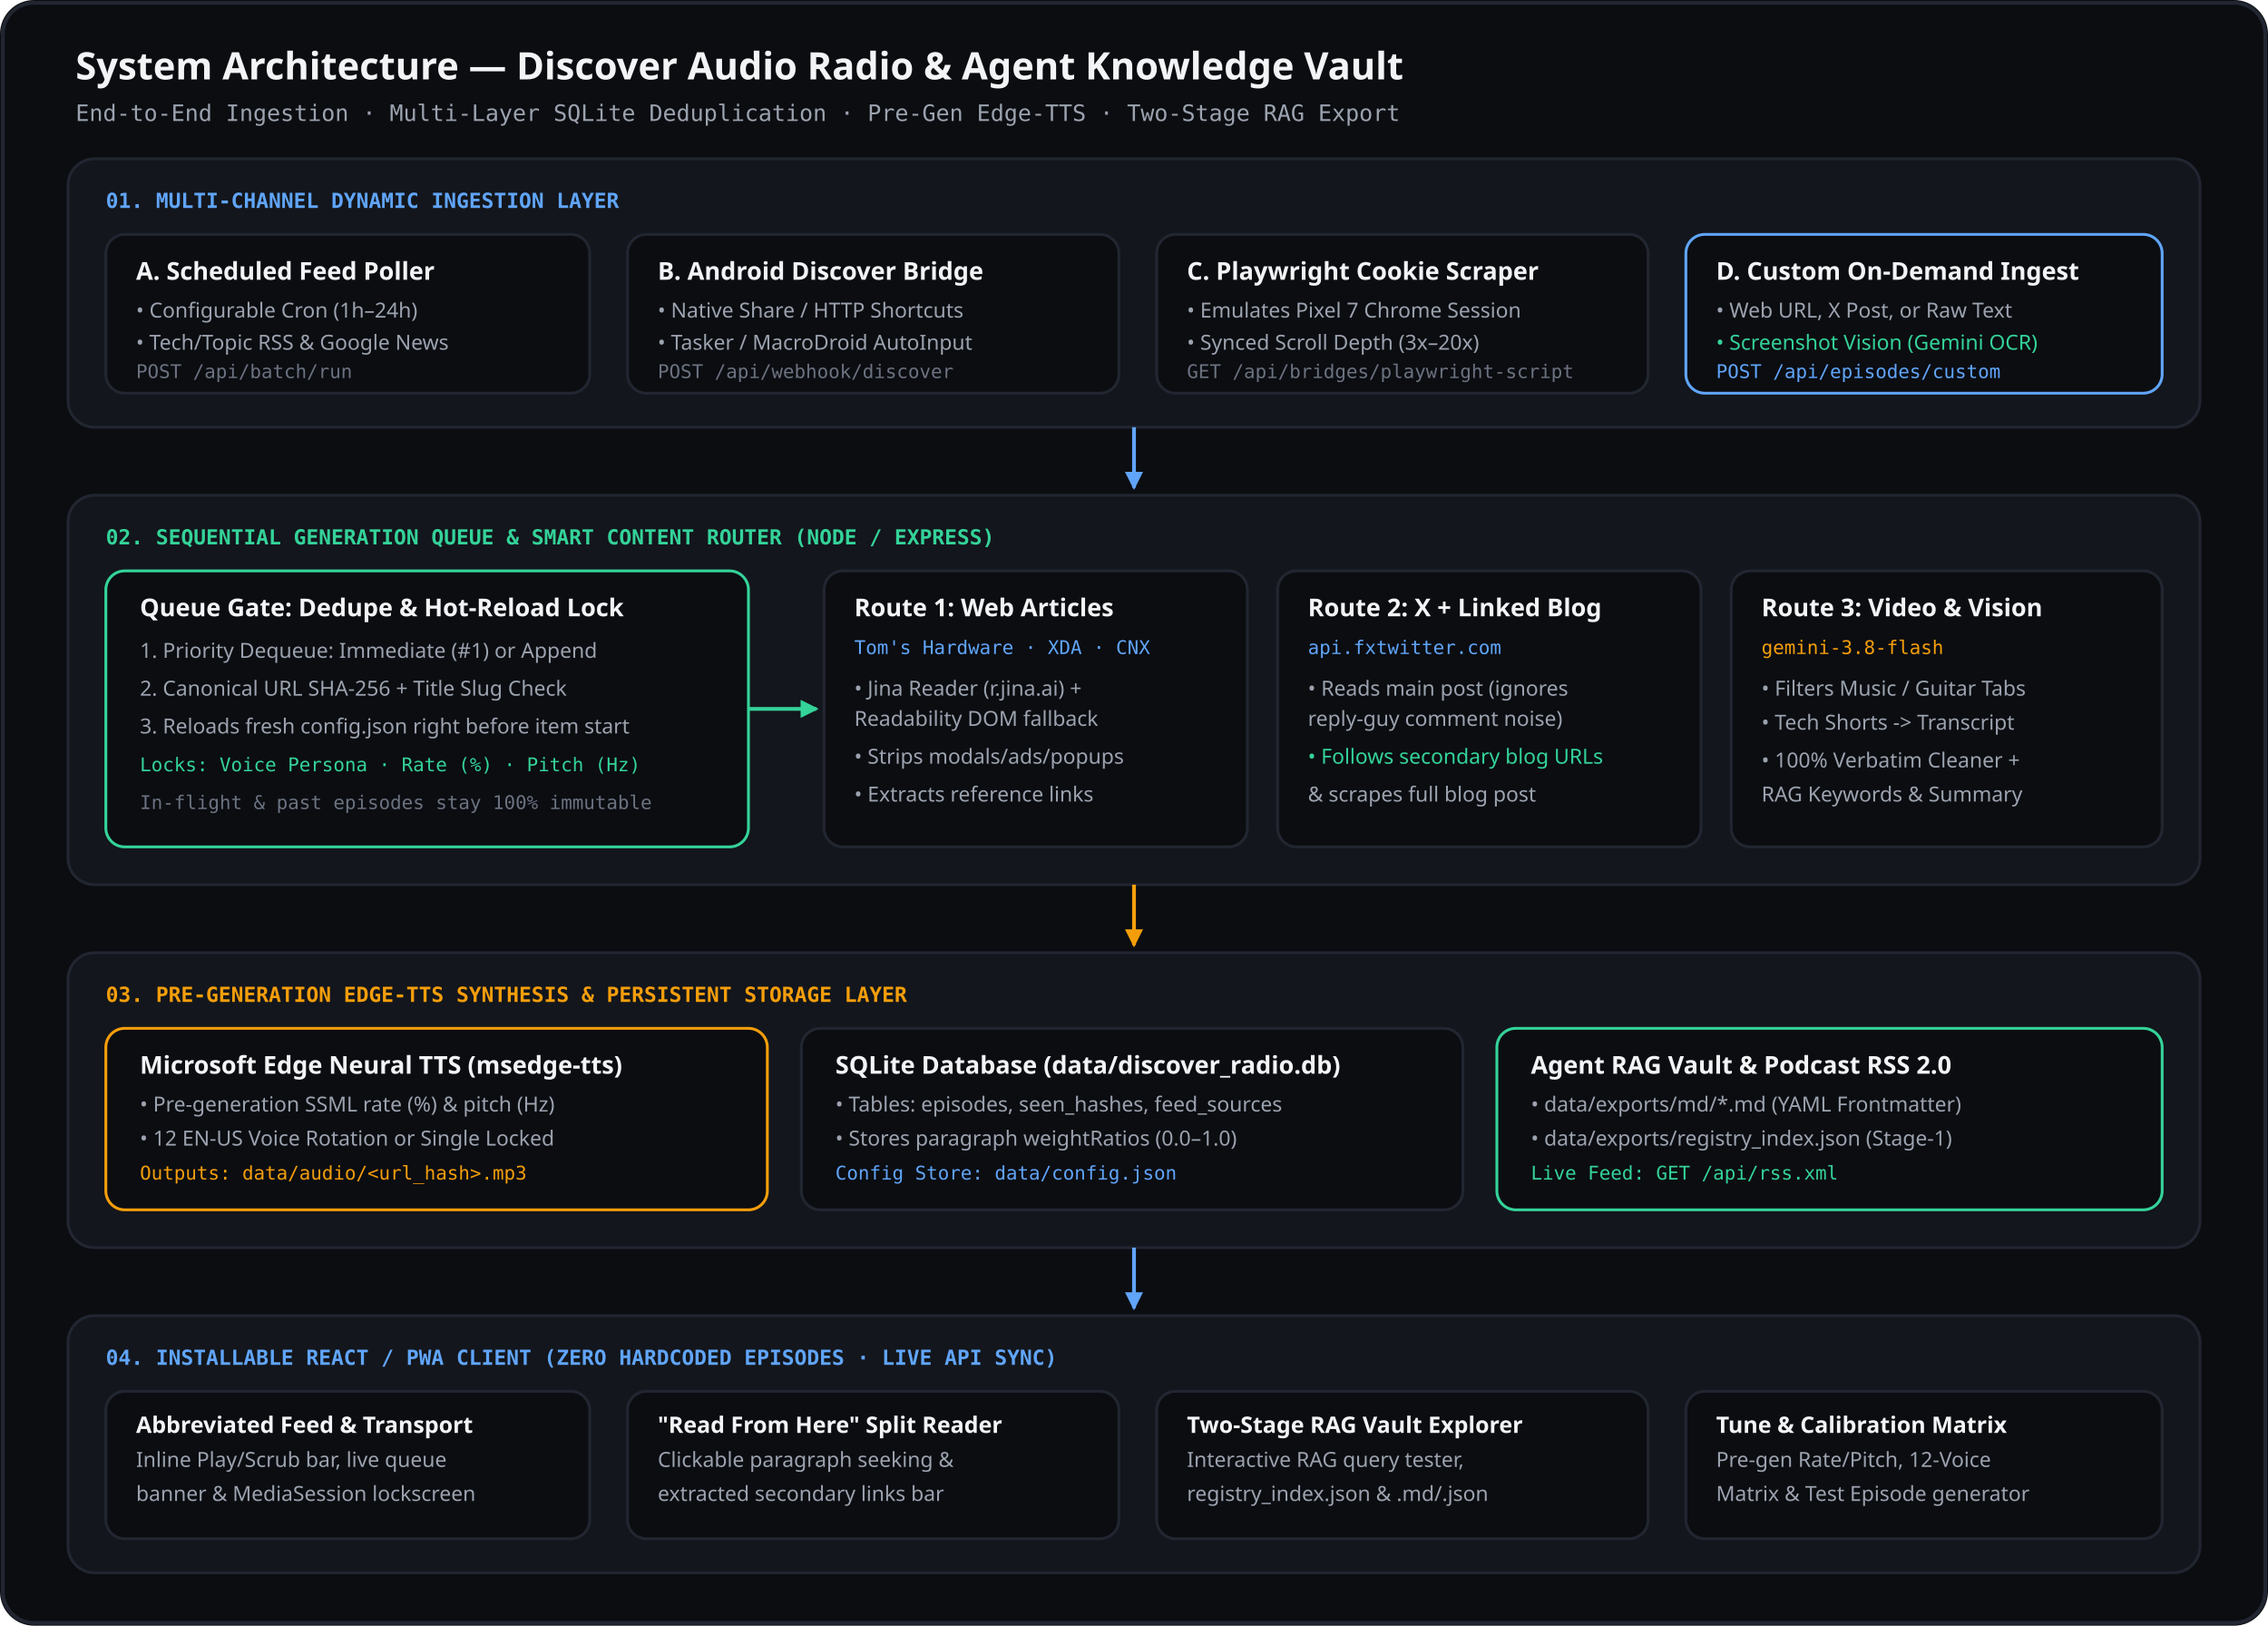
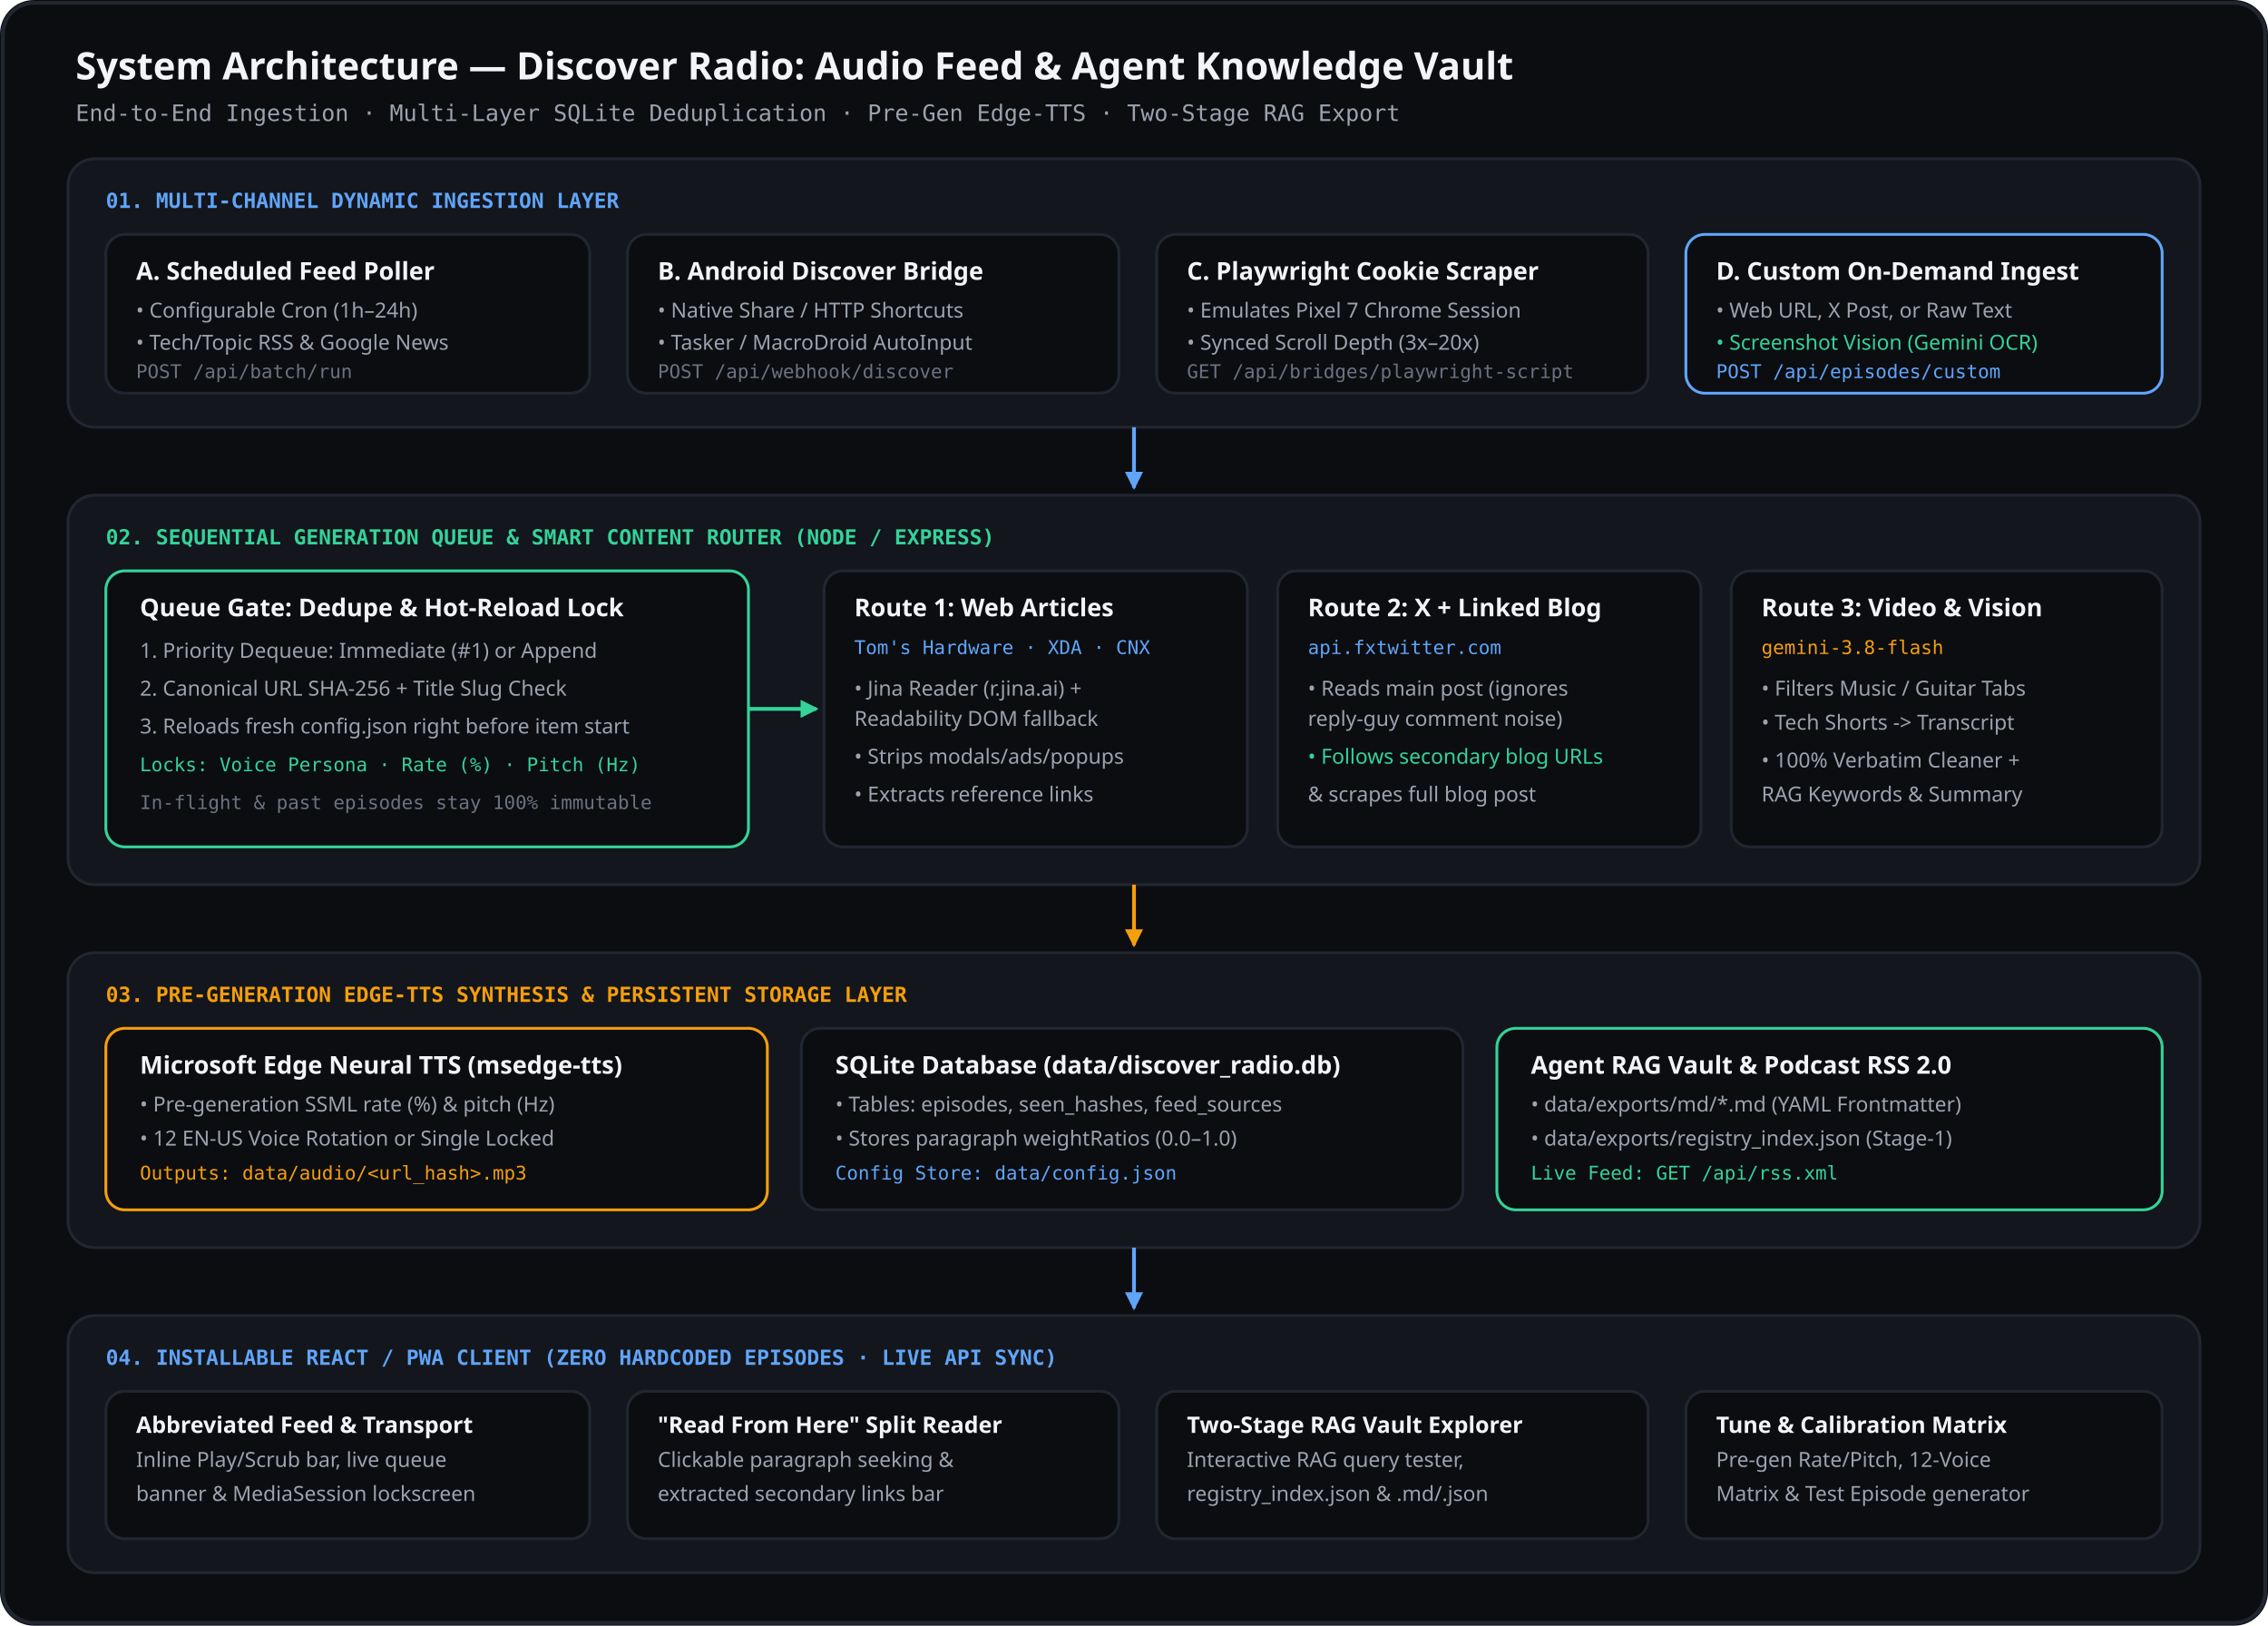
<svg xmlns="http://www.w3.org/2000/svg" viewBox="0 0 1200 860" width="100%" height="100%" fill="none">
  <defs>
    <marker id="arrowBlue" viewBox="0 0 10 10" refX="7" refY="5" markerWidth="6" markerHeight="6" orient="auto-start-reverse">
      <path d="M 0 1 L 8 5 L 0 9 z" fill="#60A5FA" />
    </marker>
    <marker id="arrowGreen" viewBox="0 0 10 10" refX="7" refY="5" markerWidth="6" markerHeight="6" orient="auto-start-reverse">
      <path d="M 0 1 L 8 5 L 0 9 z" fill="#34D399" />
    </marker>
    <marker id="arrowAmber" viewBox="0 0 10 10" refX="7" refY="5" markerWidth="6" markerHeight="6" orient="auto-start-reverse">
      <path d="M 0 1 L 8 5 L 0 9 z" fill="#F59E0B" />
    </marker>
  </defs>
  <rect width="1200" height="860" rx="18" fill="#0B0D11" />
  <rect x="1.5" y="1.5" width="1197" height="857" rx="16.5" stroke="#222631" stroke-width="2" />
  <text x="40" y="42" fill="#F3F4F6" font-family="'Plus Jakarta Sans', sans-serif" font-size="20" font-weight="700">
-     System Architecture — Discover Audio Radio &amp; Agent Knowledge Vault
+     System Architecture — Discover Radio: Audio Feed &amp; Agent Knowledge Vault
  </text>
  <text x="40" y="64" fill="#9CA3AF" font-family="'JetBrains Mono', monospace" font-size="12">
    End-to-End Ingestion · Multi-Layer SQLite Deduplication · Pre-Gen Edge-TTS · Two-Stage RAG Export
  </text>
  <rect x="36" y="84" width="1128" height="142" rx="14" fill="#13161C" stroke="#222631" stroke-width="1.5" />
  <text x="56" y="110" fill="#60A5FA" font-family="'JetBrains Mono', monospace" font-size="11" font-weight="600">
    01. MULTI-CHANNEL DYNAMIC INGESTION LAYER
  </text>
  <rect x="56" y="124" width="256" height="84" rx="10" fill="#0B0D11" stroke="#222631" stroke-width="1.5" />
  <text x="72" y="148" fill="#F3F4F6" font-family="'Plus Jakarta Sans', sans-serif" font-size="13" font-weight="700">
    A. Scheduled Feed Poller
  </text>
  <text x="72" y="168" fill="#9CA3AF" font-family="'DM Sans', sans-serif" font-size="11">
    • Configurable Cron (1h–24h)
  </text>
  <text x="72" y="185" fill="#9CA3AF" font-family="'DM Sans', sans-serif" font-size="11">
    • Tech/Topic RSS &amp; Google News
  </text>
  <text x="72" y="200" fill="#6B7280" font-family="'JetBrains Mono', monospace" font-size="10">
    POST /api/batch/run
  </text>
  <rect x="332" y="124" width="260" height="84" rx="10" fill="#0B0D11" stroke="#222631" stroke-width="1.5" />
  <text x="348" y="148" fill="#F3F4F6" font-family="'Plus Jakarta Sans', sans-serif" font-size="13" font-weight="700">
    B. Android Discover Bridge
  </text>
  <text x="348" y="168" fill="#9CA3AF" font-family="'DM Sans', sans-serif" font-size="11">
    • Native Share / HTTP Shortcuts
  </text>
  <text x="348" y="185" fill="#9CA3AF" font-family="'DM Sans', sans-serif" font-size="11">
    • Tasker / MacroDroid AutoInput
  </text>
  <text x="348" y="200" fill="#6B7280" font-family="'JetBrains Mono', monospace" font-size="10">
    POST /api/webhook/discover
  </text>
  <rect x="612" y="124" width="260" height="84" rx="10" fill="#0B0D11" stroke="#222631" stroke-width="1.5" />
  <text x="628" y="148" fill="#F3F4F6" font-family="'Plus Jakarta Sans', sans-serif" font-size="13" font-weight="700">
    C. Playwright Cookie Scraper
  </text>
  <text x="628" y="168" fill="#9CA3AF" font-family="'DM Sans', sans-serif" font-size="11">
    • Emulates Pixel 7 Chrome Session
  </text>
  <text x="628" y="185" fill="#9CA3AF" font-family="'DM Sans', sans-serif" font-size="11">
    • Synced Scroll Depth (3x–20x)
  </text>
  <text x="628" y="200" fill="#6B7280" font-family="'JetBrains Mono', monospace" font-size="10">
    GET /api/bridges/playwright-script
  </text>
  <rect x="892" y="124" width="252" height="84" rx="10" fill="#0B0D11" stroke="#60A5FA" stroke-width="1.5" />
  <text x="908" y="148" fill="#F3F4F6" font-family="'Plus Jakarta Sans', sans-serif" font-size="13" font-weight="700">
    D. Custom On-Demand Ingest
  </text>
  <text x="908" y="168" fill="#9CA3AF" font-family="'DM Sans', sans-serif" font-size="11">
    • Web URL, X Post, or Raw Text
  </text>
  <text x="908" y="185" fill="#34D399" font-family="'DM Sans', sans-serif" font-size="11">
    • Screenshot Vision (Gemini OCR)
  </text>
  <text x="908" y="200" fill="#60A5FA" font-family="'JetBrains Mono', monospace" font-size="10">
    POST /api/episodes/custom
  </text>
  <line x1="600" y1="226" x2="600" y2="258" stroke="#60A5FA" stroke-width="2" marker-end="url(#arrowBlue)" />
  <rect x="36" y="262" width="1128" height="206" rx="14" fill="#13161C" stroke="#222631" stroke-width="1.5" />
  <text x="56" y="288" fill="#34D399" font-family="'JetBrains Mono', monospace" font-size="11" font-weight="600">
    02. SEQUENTIAL GENERATION QUEUE &amp; SMART CONTENT ROUTER (NODE / EXPRESS)
  </text>
  <rect x="56" y="302" width="340" height="146" rx="10" fill="#0B0D11" stroke="#34D399" stroke-width="1.5" />
  <text x="74" y="326" fill="#F3F4F6" font-family="'Plus Jakarta Sans', sans-serif" font-size="13" font-weight="700">
    Queue Gate: Dedupe &amp; Hot-Reload Lock
  </text>
  <text x="74" y="348" fill="#9CA3AF" font-family="'DM Sans', sans-serif" font-size="11">
    1. Priority Dequeue: Immediate (#1) or Append
  </text>
  <text x="74" y="368" fill="#9CA3AF" font-family="'DM Sans', sans-serif" font-size="11">
    2. Canonical URL SHA-256 + Title Slug Check
  </text>
  <text x="74" y="388" fill="#9CA3AF" font-family="'DM Sans', sans-serif" font-size="11">
    3. Reloads fresh config.json right before item start
  </text>
  <text x="74" y="408" fill="#34D399" font-family="'JetBrains Mono', monospace" font-size="10">
    Locks: Voice Persona · Rate (%) · Pitch (Hz)
  </text>
  <text x="74" y="428" fill="#6B7280" font-family="'JetBrains Mono', monospace" font-size="10">
    In-flight &amp; past episodes stay 100% immutable
  </text>
  <line x1="396" y1="375" x2="432" y2="375" stroke="#34D399" stroke-width="2" marker-end="url(#arrowGreen)" />
  <rect x="436" y="302" width="224" height="146" rx="10" fill="#0B0D11" stroke="#222631" stroke-width="1.5" />
  <text x="452" y="326" fill="#F3F4F6" font-family="'Plus Jakarta Sans', sans-serif" font-size="13" font-weight="700">
    Route 1: Web Articles
  </text>
  <text x="452" y="346" fill="#60A5FA" font-family="'JetBrains Mono', monospace" font-size="10">
    Tom's Hardware · XDA · CNX
  </text>
  <text x="452" y="368" fill="#9CA3AF" font-family="'DM Sans', sans-serif" font-size="11">
    • Jina Reader (r.jina.ai) +
  </text>
  <text x="452" y="384" fill="#9CA3AF" font-family="'DM Sans', sans-serif" font-size="11">
    Readability DOM fallback
  </text>
  <text x="452" y="404" fill="#9CA3AF" font-family="'DM Sans', sans-serif" font-size="11">
    • Strips modals/ads/popups
  </text>
  <text x="452" y="424" fill="#9CA3AF" font-family="'DM Sans', sans-serif" font-size="11">
    • Extracts reference links
  </text>
  <rect x="676" y="302" width="224" height="146" rx="10" fill="#0B0D11" stroke="#222631" stroke-width="1.5" />
  <text x="692" y="326" fill="#F3F4F6" font-family="'Plus Jakarta Sans', sans-serif" font-size="13" font-weight="700">
    Route 2: X + Linked Blog
  </text>
  <text x="692" y="346" fill="#60A5FA" font-family="'JetBrains Mono', monospace" font-size="10">
    api.fxtwitter.com
  </text>
  <text x="692" y="368" fill="#9CA3AF" font-family="'DM Sans', sans-serif" font-size="11">
    • Reads main post (ignores
  </text>
  <text x="692" y="384" fill="#9CA3AF" font-family="'DM Sans', sans-serif" font-size="11">
    reply-guy comment noise)
  </text>
  <text x="692" y="404" fill="#34D399" font-family="'DM Sans', sans-serif" font-size="11">
    • Follows secondary blog URLs
  </text>
  <text x="692" y="424" fill="#9CA3AF" font-family="'DM Sans', sans-serif" font-size="11">
    &amp; scrapes full blog post
  </text>
  <rect x="916" y="302" width="228" height="146" rx="10" fill="#0B0D11" stroke="#222631" stroke-width="1.5" />
  <text x="932" y="326" fill="#F3F4F6" font-family="'Plus Jakarta Sans', sans-serif" font-size="13" font-weight="700">
    Route 3: Video &amp; Vision
  </text>
  <text x="932" y="346" fill="#F59E0B" font-family="'JetBrains Mono', monospace" font-size="10">
    gemini-3.8-flash
  </text>
  <text x="932" y="368" fill="#9CA3AF" font-family="'DM Sans', sans-serif" font-size="11">
    • Filters Music / Guitar Tabs
  </text>
  <text x="932" y="386" fill="#9CA3AF" font-family="'DM Sans', sans-serif" font-size="11">
    • Tech Shorts -&gt; Transcript
  </text>
  <text x="932" y="406" fill="#9CA3AF" font-family="'DM Sans', sans-serif" font-size="11">
    • 100% Verbatim Cleaner +
  </text>
  <text x="932" y="424" fill="#9CA3AF" font-family="'DM Sans', sans-serif" font-size="11">
    RAG Keywords &amp; Summary
  </text>
  <line x1="600" y1="468" x2="600" y2="500" stroke="#F59E0B" stroke-width="2" marker-end="url(#arrowAmber)" />
  <rect x="36" y="504" width="1128" height="156" rx="14" fill="#13161C" stroke="#222631" stroke-width="1.5" />
  <text x="56" y="530" fill="#F59E0B" font-family="'JetBrains Mono', monospace" font-size="11" font-weight="600">
    03. PRE-GENERATION EDGE-TTS SYNTHESIS &amp; PERSISTENT STORAGE LAYER
  </text>
  <rect x="56" y="544" width="350" height="96" rx="10" fill="#0B0D11" stroke="#F59E0B" stroke-width="1.5" />
  <text x="74" y="568" fill="#F3F4F6" font-family="'Plus Jakarta Sans', sans-serif" font-size="13" font-weight="700">
    Microsoft Edge Neural TTS (msedge-tts)
  </text>
  <text x="74" y="588" fill="#9CA3AF" font-family="'DM Sans', sans-serif" font-size="11">
    • Pre-generation SSML rate (%) &amp; pitch (Hz)
  </text>
  <text x="74" y="606" fill="#9CA3AF" font-family="'DM Sans', sans-serif" font-size="11">
    • 12 EN-US Voice Rotation or Single Locked
  </text>
  <text x="74" y="624" fill="#F59E0B" font-family="'JetBrains Mono', monospace" font-size="10">
    Outputs: data/audio/&lt;url_hash&gt;.mp3
  </text>
  <rect x="424" y="544" width="350" height="96" rx="10" fill="#0B0D11" stroke="#222631" stroke-width="1.5" />
  <text x="442" y="568" fill="#F3F4F6" font-family="'Plus Jakarta Sans', sans-serif" font-size="13" font-weight="700">
    SQLite Database (data/discover_radio.db)
  </text>
  <text x="442" y="588" fill="#9CA3AF" font-family="'DM Sans', sans-serif" font-size="11">
    • Tables: episodes, seen_hashes, feed_sources
  </text>
  <text x="442" y="606" fill="#9CA3AF" font-family="'DM Sans', sans-serif" font-size="11">
    • Stores paragraph weightRatios (0.0–1.0)
  </text>
  <text x="442" y="624" fill="#60A5FA" font-family="'JetBrains Mono', monospace" font-size="10">
    Config Store: data/config.json
  </text>
  <rect x="792" y="544" width="352" height="96" rx="10" fill="#0B0D11" stroke="#34D399" stroke-width="1.5" />
  <text x="810" y="568" fill="#F3F4F6" font-family="'Plus Jakarta Sans', sans-serif" font-size="13" font-weight="700">
    Agent RAG Vault &amp; Podcast RSS 2.0
  </text>
  <text x="810" y="588" fill="#9CA3AF" font-family="'DM Sans', sans-serif" font-size="11">
    • data/exports/md/*.md (YAML Frontmatter)
  </text>
  <text x="810" y="606" fill="#9CA3AF" font-family="'DM Sans', sans-serif" font-size="11">
    • data/exports/registry_index.json (Stage-1)
  </text>
  <text x="810" y="624" fill="#34D399" font-family="'JetBrains Mono', monospace" font-size="10">
    Live Feed: GET /api/rss.xml
  </text>
  <line x1="600" y1="660" x2="600" y2="692" stroke="#60A5FA" stroke-width="2" marker-end="url(#arrowBlue)" />
  <rect x="36" y="696" width="1128" height="136" rx="14" fill="#13161C" stroke="#222631" stroke-width="1.5" />
  <text x="56" y="722" fill="#60A5FA" font-family="'JetBrains Mono', monospace" font-size="11" font-weight="600">
    04. INSTALLABLE REACT / PWA CLIENT (ZERO HARDCODED EPISODES · LIVE API SYNC)
  </text>
  <rect x="56" y="736" width="256" height="78" rx="10" fill="#0B0D11" stroke="#222631" stroke-width="1.5" />
  <text x="72" y="758" fill="#F3F4F6" font-family="'Plus Jakarta Sans', sans-serif" font-size="12" font-weight="700">
    Abbreviated Feed &amp; Transport
  </text>
  <text x="72" y="776" fill="#9CA3AF" font-family="'DM Sans', sans-serif" font-size="11">
    Inline Play/Scrub bar, live queue
  </text>
  <text x="72" y="794" fill="#9CA3AF" font-family="'DM Sans', sans-serif" font-size="11">
    banner &amp; MediaSession lockscreen
  </text>
  <rect x="332" y="736" width="260" height="78" rx="10" fill="#0B0D11" stroke="#222631" stroke-width="1.5" />
  <text x="348" y="758" fill="#F3F4F6" font-family="'Plus Jakarta Sans', sans-serif" font-size="12" font-weight="700">
    "Read From Here" Split Reader
  </text>
  <text x="348" y="776" fill="#9CA3AF" font-family="'DM Sans', sans-serif" font-size="11">
    Clickable paragraph seeking &amp;
  </text>
  <text x="348" y="794" fill="#9CA3AF" font-family="'DM Sans', sans-serif" font-size="11">
    extracted secondary links bar
  </text>
  <rect x="612" y="736" width="260" height="78" rx="10" fill="#0B0D11" stroke="#222631" stroke-width="1.5" />
  <text x="628" y="758" fill="#F3F4F6" font-family="'Plus Jakarta Sans', sans-serif" font-size="12" font-weight="700">
    Two-Stage RAG Vault Explorer
  </text>
  <text x="628" y="776" fill="#9CA3AF" font-family="'DM Sans', sans-serif" font-size="11">
    Interactive RAG query tester,
  </text>
  <text x="628" y="794" fill="#9CA3AF" font-family="'DM Sans', sans-serif" font-size="11">
    registry_index.json &amp; .md/.json
  </text>
  <rect x="892" y="736" width="252" height="78" rx="10" fill="#0B0D11" stroke="#222631" stroke-width="1.5" />
  <text x="908" y="758" fill="#F3F4F6" font-family="'Plus Jakarta Sans', sans-serif" font-size="12" font-weight="700">
    Tune &amp; Calibration Matrix
  </text>
  <text x="908" y="776" fill="#9CA3AF" font-family="'DM Sans', sans-serif" font-size="11">
    Pre-gen Rate/Pitch, 12-Voice
  </text>
  <text x="908" y="794" fill="#9CA3AF" font-family="'DM Sans', sans-serif" font-size="11">
    Matrix &amp; Test Episode generator
  </text>
</svg>
